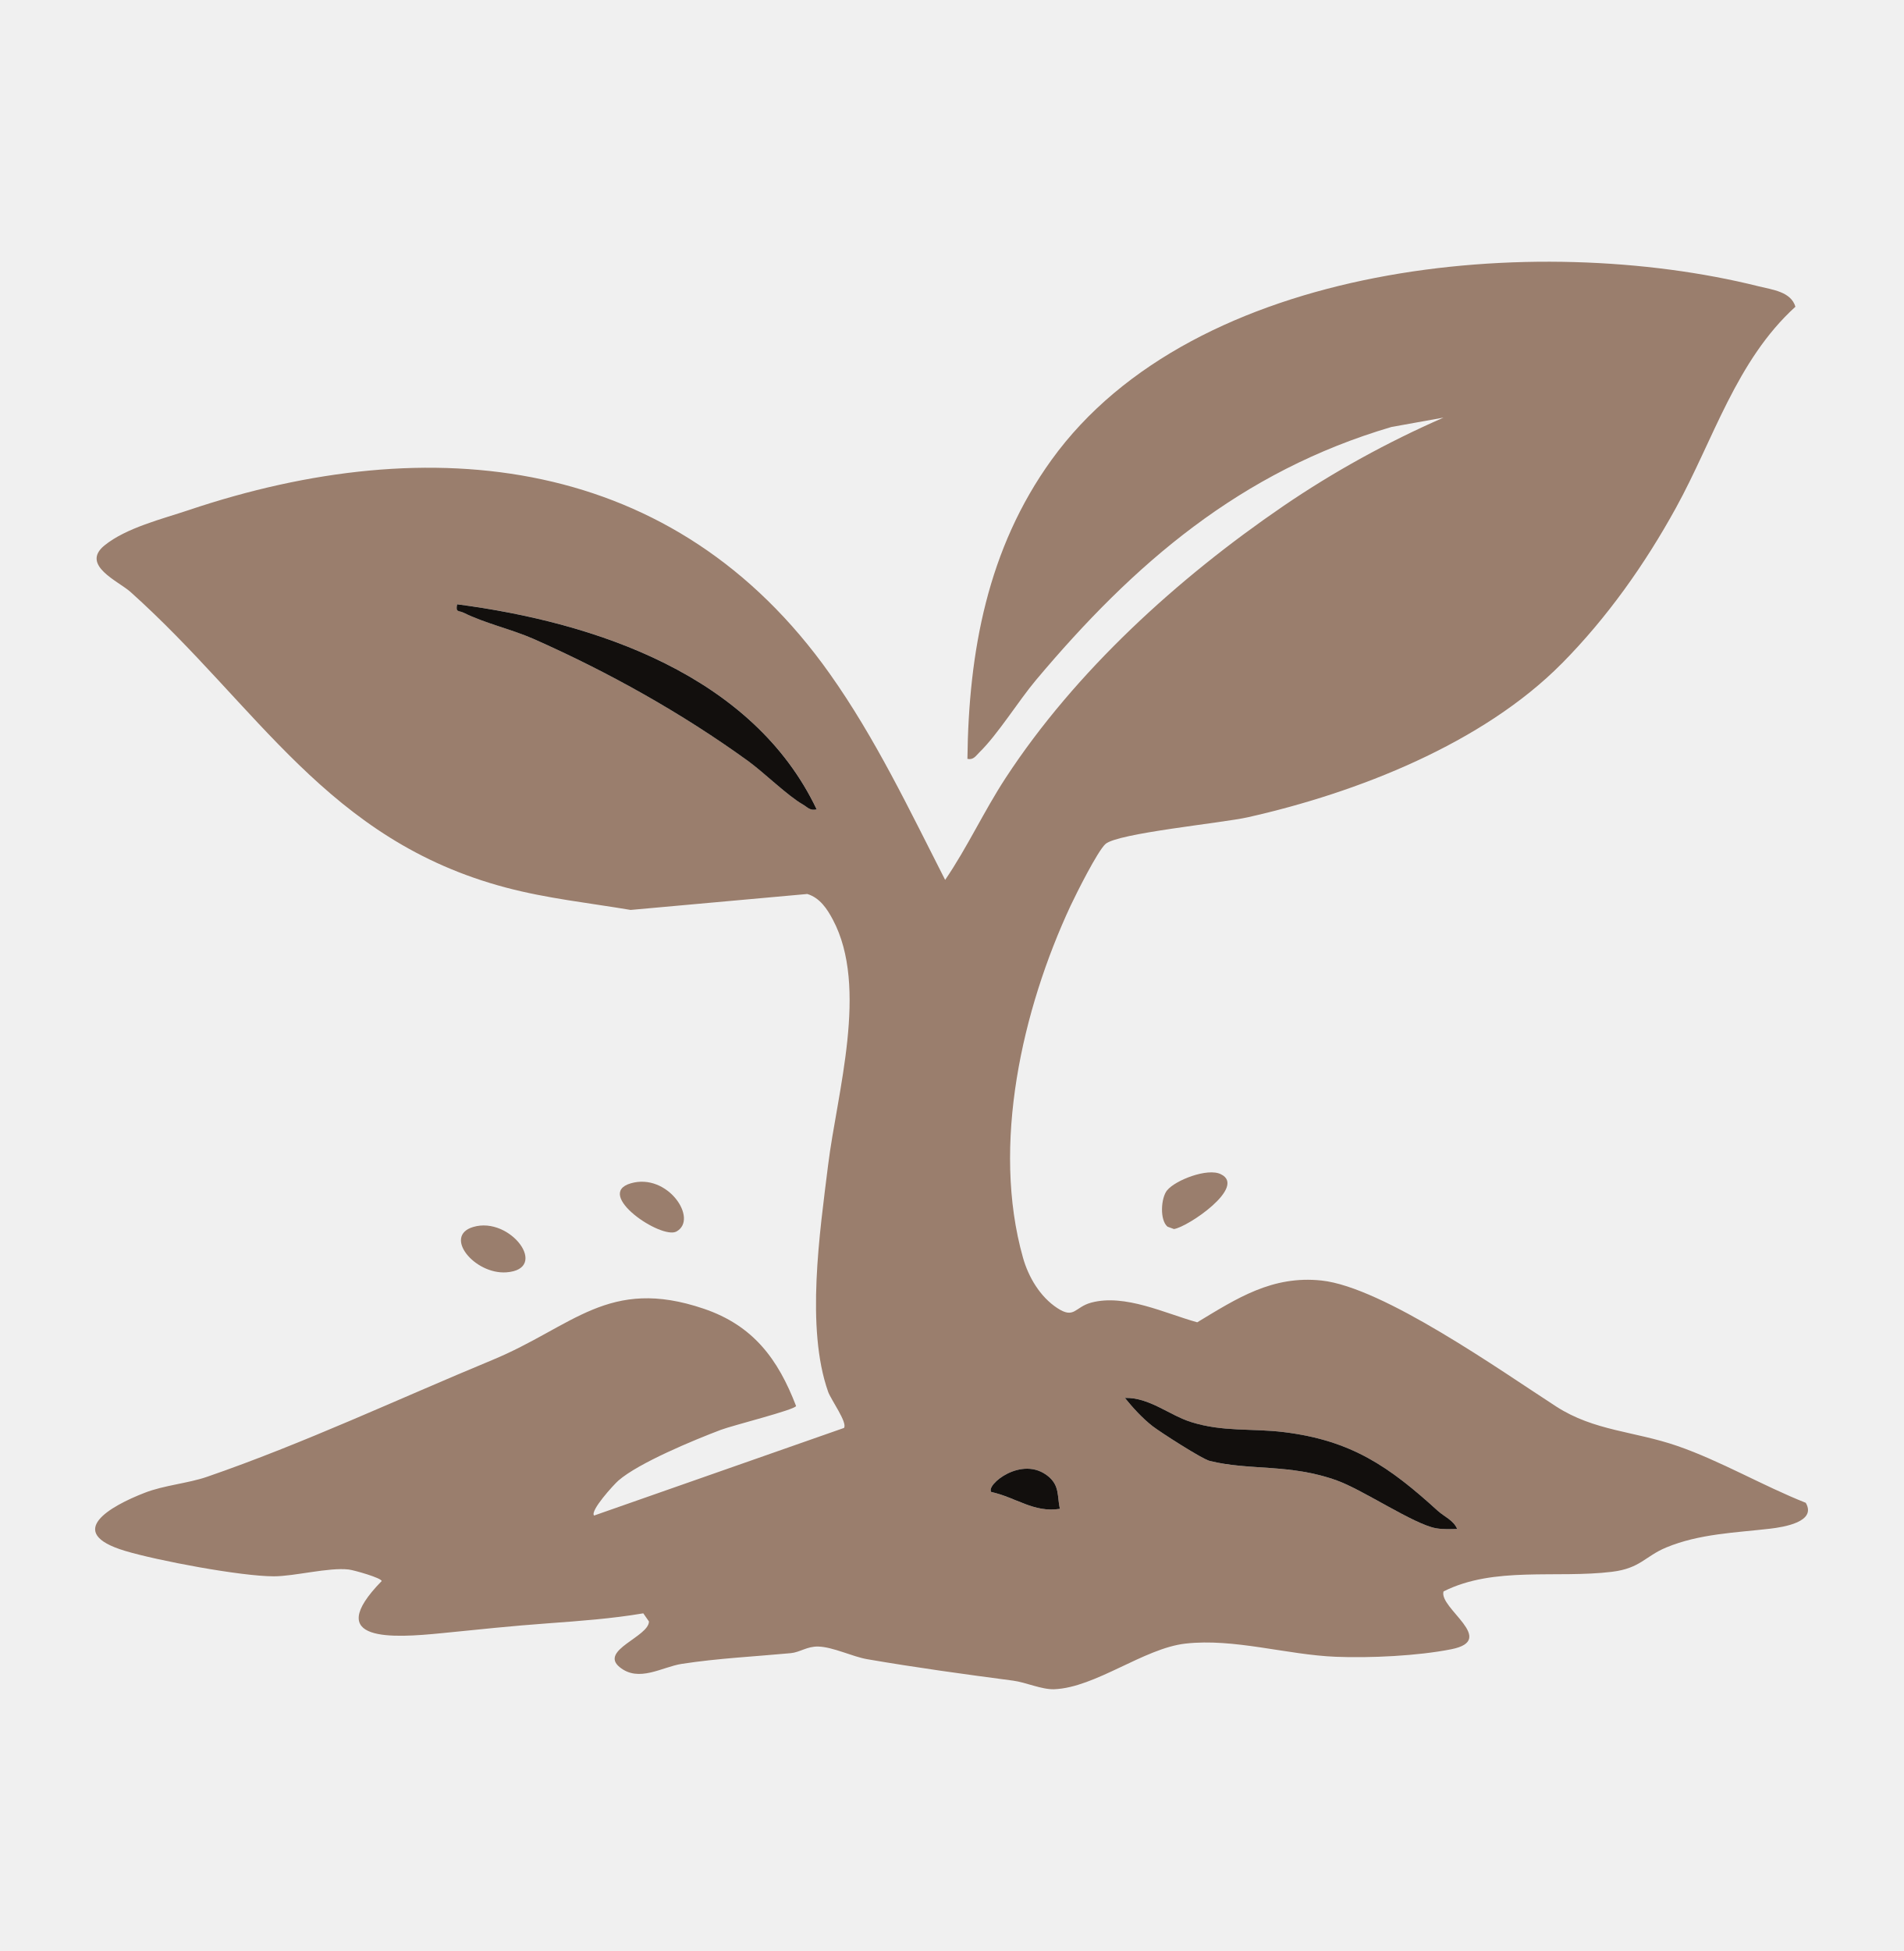
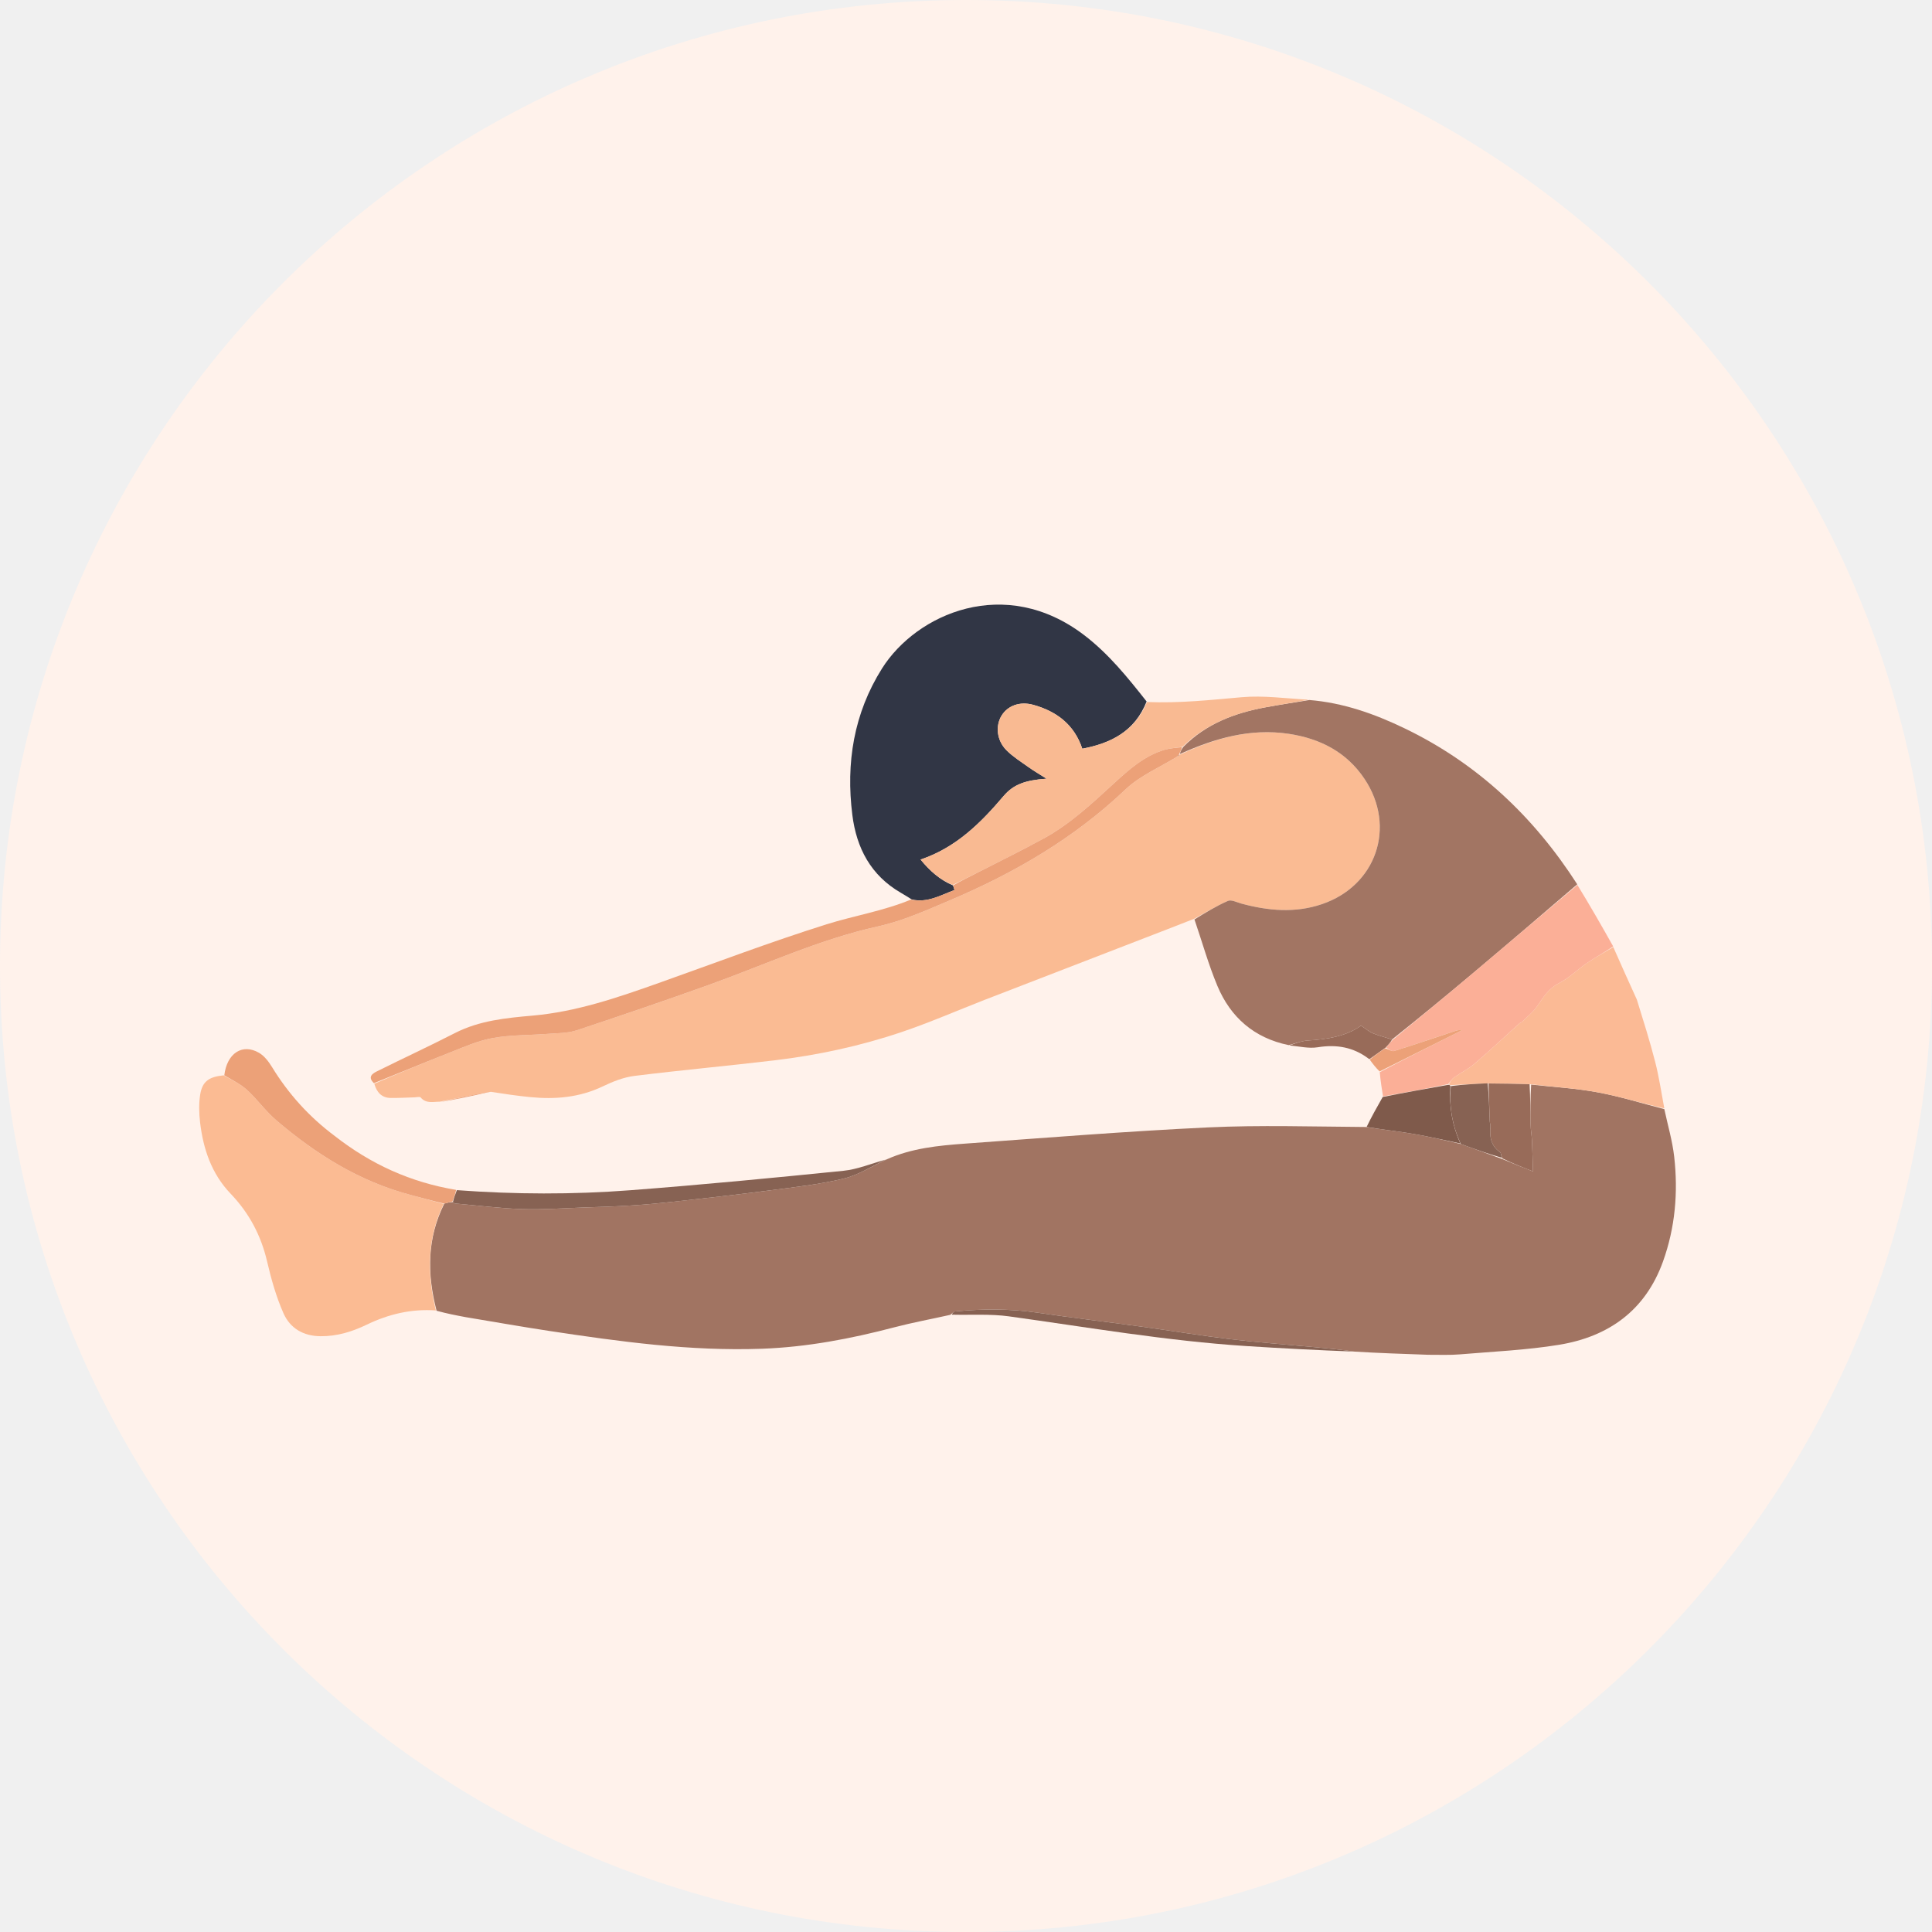
- <svg xmlns="http://www.w3.org/2000/svg" width="40" height="41" viewBox="0 0 40 41" fill="none">
-   <path d="M24.529 25.015C24.698 24.803 25.38 24.536 25.658 24.676C26.21 24.939 24.966 25.786 24.673 25.828L24.538 25.779C24.371 25.64 24.398 25.177 24.528 25.015H24.529Z" fill="#9A7E6D" />
-   <path d="M9.944 25.785C10.728 25.55 11.559 26.673 10.641 26.738C9.971 26.784 9.31 25.975 9.944 25.785Z" fill="#9A7E6D" />
-   <path d="M13.255 24.868C14.033 24.639 14.685 25.622 14.217 25.88C13.9 26.053 12.482 25.095 13.255 24.868Z" fill="#9A7E6D" />
-   <path d="M32.827 13.94C31.167 15.621 28.529 16.658 26.224 17.175C25.682 17.297 23.49 17.508 23.233 17.737C23.066 17.888 22.621 18.777 22.501 19.032C21.481 21.22 20.834 24.068 21.499 26.427C21.614 26.837 21.859 27.252 22.221 27.489C22.583 27.726 22.586 27.467 22.936 27.374C23.645 27.186 24.487 27.601 25.162 27.788C25.995 27.285 26.737 26.8 27.774 26.91C29.066 27.048 31.543 28.806 32.707 29.558C33.504 30.073 34.351 30.076 35.248 30.385C36.153 30.697 37.057 31.227 37.951 31.581C38.187 31.983 37.482 32.092 37.203 32.125C36.476 32.21 35.713 32.231 35.016 32.521C34.571 32.707 34.476 32.958 33.879 33.031C32.717 33.174 31.398 32.909 30.338 33.444C30.238 33.798 31.484 34.464 30.5 34.659C29.796 34.799 28.794 34.846 28.074 34.817C27.048 34.776 25.933 34.424 24.914 34.54C24.04 34.639 23.023 35.465 22.156 35.499C21.892 35.508 21.561 35.354 21.295 35.319C20.279 35.185 19.248 35.044 18.227 34.868C17.916 34.815 17.509 34.61 17.196 34.602C16.962 34.596 16.812 34.723 16.618 34.741C15.859 34.812 15.087 34.849 14.328 34.966C13.911 35.031 13.424 35.365 13.02 35.032C12.595 34.68 13.636 34.396 13.639 34.075L13.52 33.904C12.86 34.016 12.183 34.065 11.516 34.114C10.754 34.169 10.051 34.244 9.282 34.321C8.272 34.421 6.753 34.527 8.021 33.226C8.021 33.161 7.44 32.996 7.329 32.983C6.908 32.934 6.192 33.126 5.754 33.126C5.063 33.126 3.305 32.796 2.623 32.59C1.342 32.203 2.316 31.652 3.038 31.372C3.445 31.212 3.949 31.174 4.351 31.035C6.376 30.337 8.377 29.396 10.345 28.581C12.044 27.878 12.785 26.823 14.789 27.502C15.832 27.855 16.353 28.563 16.731 29.547C16.708 29.627 15.394 29.955 15.15 30.048C14.585 30.262 13.422 30.743 12.997 31.114C12.903 31.195 12.393 31.753 12.486 31.849L17.738 30.008C17.817 29.897 17.461 29.411 17.404 29.246C16.932 27.909 17.229 25.898 17.404 24.485C17.59 22.972 18.262 20.746 17.503 19.325C17.383 19.098 17.23 18.867 16.967 18.787L13.254 19.122C12.373 18.974 11.494 18.881 10.632 18.652C6.873 17.656 5.422 14.84 2.743 12.44C2.491 12.214 1.688 11.877 2.195 11.463C2.652 11.091 3.418 10.904 3.959 10.722C9.071 9.002 14.193 9.573 17.439 14.159C18.4 15.515 19.112 17.018 19.864 18.491C20.332 17.805 20.681 17.043 21.135 16.349C22.602 14.105 24.752 12.151 26.974 10.633C28.029 9.913 29.165 9.289 30.338 8.776L29.243 8.973C26.07 9.908 23.832 11.841 21.774 14.29C21.406 14.728 20.971 15.433 20.585 15.809C20.509 15.883 20.461 15.975 20.332 15.948C20.358 13.695 20.754 11.53 22.1 9.664C25.107 5.495 32.288 4.849 36.962 6.017C37.25 6.089 37.639 6.128 37.734 6.446C36.489 7.577 36.012 9.241 35.222 10.674C34.571 11.857 33.781 12.975 32.827 13.941V13.94ZM17.165 17.008C15.826 14.197 12.53 13.079 9.607 12.698C9.572 12.876 9.64 12.823 9.746 12.877C10.199 13.101 10.751 13.222 11.207 13.424C12.781 14.118 14.333 14.987 15.72 15.989C16.053 16.23 16.548 16.719 16.872 16.904C16.969 16.959 17.022 17.044 17.165 17.007L17.165 17.008ZM30.22 31.752C29.197 30.82 28.406 30.27 26.978 30.095C26.307 30.013 25.702 30.095 25.033 29.884C24.573 29.739 24.159 29.364 23.642 29.377C23.811 29.587 24.011 29.805 24.225 29.971C24.393 30.102 25.268 30.663 25.424 30.701C26.267 30.911 27.115 30.755 28.1 31.113C28.66 31.316 29.709 32.028 30.175 32.115C30.325 32.142 30.475 32.134 30.625 32.131C30.55 31.948 30.354 31.872 30.221 31.752H30.22ZM22.033 31.027C21.48 30.569 20.705 31.212 20.835 31.355C21.331 31.458 21.728 31.797 22.275 31.708C22.216 31.438 22.273 31.225 22.033 31.027Z" fill="#9A7E6D" />
-   <path d="M17.165 17.008C17.022 17.045 16.968 16.959 16.872 16.905C16.547 16.719 16.053 16.231 15.719 15.99C14.333 14.987 12.78 14.119 11.207 13.424C10.75 13.223 10.2 13.102 9.745 12.877C9.64 12.825 9.571 12.877 9.607 12.699C12.53 13.08 15.825 14.197 17.164 17.009L17.165 17.008Z" fill="#120F0D" />
-   <path d="M30.221 31.752C30.354 31.873 30.55 31.948 30.625 32.131C30.475 32.134 30.324 32.142 30.175 32.115C29.708 32.028 28.659 31.316 28.1 31.113C27.115 30.755 26.267 30.91 25.424 30.701C25.267 30.663 24.394 30.102 24.224 29.971C24.011 29.805 23.811 29.587 23.642 29.377C24.157 29.364 24.572 29.739 25.033 29.884C25.702 30.095 26.307 30.013 26.978 30.095C28.406 30.27 29.196 30.82 30.22 31.752H30.221Z" fill="#120F0D" />
-   <path d="M22.033 31.027C22.272 31.225 22.216 31.438 22.275 31.708C21.729 31.797 21.331 31.458 20.835 31.355C20.705 31.212 21.48 30.569 22.033 31.027Z" fill="#120F0D" />
+ <svg xmlns="http://www.w3.org/2000/svg" width="64" height="64" viewBox="0 0 64 64" fill="none">
+   <g clip-path="url(#clip0_946_17483)">
+     <rect width="64" height="64" rx="32" fill="#FFF2EB" />
+     <path d="M29.372 38.406C30.194 38.037 31.075 37.949 31.956 37.885C34.641 37.691 37.326 37.475 40.014 37.347C41.737 37.265 43.467 37.321 45.24 37.333C45.805 37.421 46.325 37.477 46.839 37.565C47.354 37.653 47.864 37.773 48.389 37.896C48.852 38.067 49.301 38.222 49.764 38.394C50.126 38.548 50.474 38.684 50.782 38.804C50.771 38.445 50.764 38.117 50.749 37.788C50.741 37.614 50.708 37.44 50.704 37.265C50.694 36.82 50.695 36.375 50.721 35.929C51.479 36.01 52.217 36.052 52.937 36.187C53.678 36.325 54.402 36.553 55.133 36.742C55.245 37.267 55.4 37.787 55.46 38.318C55.593 39.497 55.494 40.662 55.089 41.789C54.505 43.412 53.287 44.279 51.646 44.548C50.563 44.725 49.459 44.772 48.363 44.865C48.033 44.893 47.698 44.878 47.316 44.879C46.468 44.849 45.671 44.823 44.865 44.773C44.421 44.708 43.984 44.666 43.546 44.626C42.62 44.539 41.692 44.473 40.769 44.363C39.765 44.243 38.766 44.077 37.764 43.94C36.639 43.786 35.511 43.653 34.388 43.487C33.469 43.352 32.552 43.353 31.632 43.444C31.586 43.448 31.546 43.512 31.478 43.556C30.845 43.698 30.231 43.81 29.629 43.968C28.188 44.347 26.731 44.625 25.24 44.679C22.871 44.765 20.534 44.443 18.201 44.09C17.278 43.95 16.358 43.787 15.437 43.634C15.12 43.575 14.804 43.515 14.462 43.42C14.142 42.189 14.146 41.015 14.718 39.872C14.82 39.841 14.903 39.821 15.004 39.821C15.039 39.849 15.057 39.865 15.076 39.867C15.818 39.932 16.558 40.028 17.301 40.053C17.984 40.075 18.67 40.023 19.355 39.999C19.873 39.982 20.391 39.966 20.909 39.933C21.383 39.903 21.857 39.859 22.33 39.806C23.387 39.688 24.445 39.572 25.5 39.433C26.319 39.326 27.145 39.236 27.945 39.043C28.443 38.923 28.898 38.624 29.372 38.406Z" fill="#A17462" />
+     <path d="M14.699 39.882C14.145 41.015 14.141 42.188 14.439 43.41C13.632 43.353 12.88 43.528 12.149 43.881C11.673 44.111 11.168 44.269 10.62 44.264C10.043 44.26 9.61 43.997 9.392 43.507C9.15 42.962 8.985 42.375 8.849 41.792C8.648 40.926 8.252 40.182 7.64 39.543C7.008 38.883 6.732 38.064 6.628 37.18C6.592 36.876 6.584 36.557 6.632 36.256C6.702 35.828 6.916 35.67 7.406 35.622C7.702 35.783 7.974 35.915 8.188 36.111C8.528 36.424 8.802 36.813 9.153 37.112C10.459 38.227 11.89 39.127 13.571 39.574C13.947 39.675 14.323 39.779 14.699 39.882Z" fill="#FBBB93" />
+     <path d="M55.132 36.715C54.402 36.553 53.678 36.325 52.937 36.187C52.217 36.052 51.479 36.01 50.698 35.916C50.201 35.9 49.756 35.895 49.282 35.887C48.855 35.905 48.458 35.928 48.046 35.946C48.02 35.938 48.01 35.935 48.001 35.908C48.055 35.819 48.098 35.74 48.165 35.693C48.39 35.535 48.643 35.412 48.85 35.235C49.354 34.802 49.839 34.346 50.333 33.901C50.355 33.88 50.393 33.876 50.414 33.855C50.585 33.685 50.783 33.533 50.917 33.337C51.123 33.038 51.298 32.743 51.652 32.564C51.986 32.395 52.261 32.111 52.576 31.898C52.855 31.709 53.153 31.547 53.442 31.373C53.697 31.948 53.952 32.523 54.223 33.113C54.438 33.809 54.654 34.488 54.83 35.176C54.958 35.673 55.033 36.184 55.132 36.715Z" fill="#FBBA95" />
+     <path d="M14.718 39.872C14.323 39.78 13.948 39.675 13.571 39.575C11.89 39.127 10.459 38.227 9.154 37.113C8.802 36.813 8.529 36.424 8.188 36.111C7.975 35.915 7.702 35.784 7.43 35.622C7.517 34.889 8.03 34.554 8.583 34.877C8.76 34.981 8.903 35.172 9.014 35.353C9.558 36.24 10.241 36.997 11.088 37.63C12.283 38.565 13.602 39.167 15.109 39.416C15.081 39.564 15.034 39.683 14.987 39.801C14.903 39.821 14.82 39.841 14.718 39.872Z" fill="#ECA178" />
+     <path d="M14.566 36.495C14.347 36.494 14.114 36.568 13.934 36.354C13.906 36.321 13.803 36.349 13.735 36.351C13.468 36.358 13.202 36.375 12.936 36.371C12.641 36.366 12.479 36.182 12.399 35.9C13.237 35.542 14.059 35.197 14.889 34.872C15.359 34.688 15.832 34.475 16.323 34.387C16.92 34.279 17.539 34.295 18.147 34.247C18.466 34.223 18.8 34.23 19.098 34.131C20.574 33.644 22.047 33.142 23.51 32.616C25.361 31.951 27.149 31.116 29.088 30.688C29.899 30.509 30.679 30.159 31.45 29.832C33.594 28.924 35.581 27.771 37.286 26.149C37.769 25.69 38.429 25.416 39.021 25.051C39.048 25.032 39.059 25.017 39.064 24.999C39.062 24.999 39.062 25.002 39.085 24.999C40.241 24.457 41.411 24.118 42.687 24.308C43.734 24.465 44.611 24.916 45.205 25.808C46.259 27.393 45.588 29.342 43.788 29.952C42.901 30.253 42.009 30.172 41.121 29.932C40.973 29.892 40.791 29.794 40.678 29.843C40.292 30.012 39.93 30.234 39.559 30.436C39.3 30.537 39.041 30.64 38.781 30.74C36.728 31.534 34.674 32.325 32.622 33.12C31.703 33.477 30.798 33.874 29.865 34.189C28.497 34.651 27.085 34.955 25.65 35.126C24.107 35.31 22.558 35.449 21.016 35.641C20.657 35.685 20.297 35.83 19.967 35.988C19.198 36.356 18.395 36.425 17.566 36.343C17.144 36.302 16.724 36.24 16.258 36.168C15.665 36.265 15.116 36.38 14.566 36.495Z" fill="#FABB93" />
+     <path d="M39.568 30.457C39.93 30.234 40.292 30.012 40.678 29.843C40.791 29.794 40.974 29.892 41.122 29.932C42.009 30.172 42.902 30.253 43.788 29.952C45.589 29.342 46.26 27.393 45.205 25.808C44.612 24.916 43.734 24.465 42.688 24.308C41.412 24.118 40.241 24.457 39.085 24.979C39.102 24.89 39.143 24.819 39.202 24.738C39.954 23.979 40.882 23.626 41.886 23.437C42.38 23.344 42.879 23.271 43.376 23.189C44.492 23.279 45.528 23.645 46.526 24.126C48.934 25.285 50.805 27.047 52.248 29.294C51.07 30.308 49.911 31.298 48.745 32.279C47.881 33.006 47.007 33.722 46.115 34.433C45.886 34.36 45.676 34.309 45.476 34.228C45.358 34.181 45.257 34.088 45.087 33.974C44.619 34.318 43.989 34.429 43.332 34.468C43.116 34.481 42.903 34.568 42.689 34.621C41.551 34.387 40.765 33.706 40.326 32.655C40.031 31.949 39.824 31.206 39.568 30.457Z" fill="#A27563" />
+     <path d="M30.203 29.795C30.082 29.72 29.962 29.643 29.838 29.572C28.847 28.998 28.373 28.094 28.235 26.998C28.018 25.273 28.282 23.631 29.218 22.144C30.359 20.334 33.29 19.033 35.918 21.042C36.721 21.656 37.348 22.431 37.983 23.238C37.592 24.227 36.803 24.622 35.852 24.802C35.587 24.005 35.002 23.563 34.229 23.349C33.781 23.225 33.382 23.378 33.181 23.702C32.97 24.042 33.015 24.525 33.34 24.852C33.557 25.07 33.826 25.237 34.079 25.418C34.25 25.54 34.433 25.645 34.668 25.795C33.959 25.846 33.572 25.985 33.243 26.372C32.484 27.266 31.668 28.079 30.495 28.474C30.807 28.854 31.135 29.144 31.571 29.332C31.594 29.396 31.62 29.483 31.615 29.485C31.159 29.655 30.723 29.918 30.203 29.795Z" fill="#313645" />
+     <path d="M31.558 29.315C31.135 29.144 30.807 28.854 30.495 28.474C31.668 28.079 32.484 27.266 33.243 26.372C33.572 25.985 33.959 25.846 34.668 25.795C34.433 25.646 34.25 25.54 34.079 25.418C33.826 25.237 33.557 25.07 33.34 24.852C33.015 24.525 32.97 24.042 33.181 23.702C33.382 23.378 33.781 23.225 34.229 23.349C35.002 23.563 35.587 24.005 35.852 24.802C36.803 24.622 37.592 24.227 37.995 23.255C39.055 23.3 40.092 23.188 41.134 23.096C41.858 23.032 42.597 23.138 43.353 23.179C42.879 23.271 42.38 23.344 41.886 23.437C40.882 23.626 39.954 23.979 39.174 24.738C38.947 24.777 38.759 24.785 38.584 24.836C37.915 25.032 37.407 25.487 36.91 25.941C36.175 26.614 35.449 27.299 34.568 27.779C33.858 28.165 33.133 28.523 32.413 28.89C32.13 29.035 31.843 29.174 31.558 29.315Z" fill="#F9BA92" />
+     <path d="M46.138 34.443C47.007 33.722 47.881 33.006 48.745 32.279C49.911 31.298 51.069 30.308 52.253 29.315C52.662 29.982 53.049 30.655 53.439 31.351C53.153 31.547 52.855 31.709 52.576 31.898C52.261 32.111 51.987 32.394 51.652 32.563C51.298 32.743 51.123 33.038 50.917 33.337C50.783 33.533 50.585 33.685 50.414 33.855C50.393 33.876 50.355 33.88 50.333 33.9C49.839 34.346 49.355 34.802 48.85 35.234C48.643 35.412 48.39 35.535 48.165 35.693C48.098 35.739 48.055 35.819 47.974 35.912C47.236 36.068 46.525 36.194 45.814 36.32C45.773 36.064 45.732 35.808 45.706 35.517C46.621 35.033 47.52 34.584 48.419 34.134C48.325 34.108 48.254 34.135 48.181 34.159C47.516 34.381 46.852 34.608 46.182 34.816C46.107 34.839 45.998 34.755 45.913 34.703C45.994 34.604 46.066 34.523 46.138 34.443Z" fill="#FBAF97" />
+     <path d="M31.57 29.332C31.843 29.174 32.129 29.035 32.413 28.89C33.132 28.523 33.858 28.165 34.567 27.779C35.449 27.299 36.175 26.614 36.91 25.941C37.406 25.487 37.914 25.032 38.583 24.836C38.759 24.785 38.947 24.777 39.156 24.748C39.142 24.819 39.102 24.89 39.062 24.981C39.062 25.002 39.062 24.999 39.05 25.004C39.021 25.021 39.011 25.037 39.008 25.057C38.429 25.416 37.769 25.69 37.286 26.149C35.581 27.771 33.594 28.924 31.45 29.832C30.679 30.159 29.899 30.509 29.088 30.688C27.149 31.116 25.361 31.951 23.51 32.616C22.046 33.142 20.574 33.644 19.098 34.132C18.8 34.23 18.466 34.223 18.147 34.248C17.538 34.295 16.92 34.279 16.323 34.387C15.831 34.475 15.359 34.688 14.889 34.872C14.059 35.197 13.237 35.542 12.386 35.881C12.168 35.672 12.336 35.563 12.495 35.485C13.351 35.059 14.22 34.657 15.071 34.221C15.881 33.806 16.764 33.721 17.639 33.644C19.098 33.516 20.459 33.046 21.821 32.563C23.671 31.906 25.509 31.207 27.381 30.619C28.297 30.331 29.259 30.18 30.178 29.799C30.722 29.918 31.159 29.655 31.614 29.485C31.62 29.483 31.594 29.396 31.57 29.332Z" fill="#ECA178" />
+     <path d="M15.003 39.821C15.034 39.683 15.081 39.564 15.134 39.425C17.053 39.567 18.97 39.574 20.881 39.428C23.236 39.248 25.588 39.022 27.939 38.784C28.408 38.736 28.862 38.544 29.347 38.412C28.898 38.624 28.443 38.923 27.945 39.043C27.145 39.236 26.318 39.326 25.5 39.433C24.445 39.572 23.387 39.688 22.33 39.807C21.857 39.859 21.383 39.903 20.908 39.933C20.391 39.966 19.873 39.982 19.354 39.999C18.67 40.023 17.984 40.075 17.301 40.053C16.558 40.028 15.818 39.932 15.076 39.867C15.057 39.865 15.039 39.849 15.003 39.821Z" fill="#876253" />
+     <path d="M45.804 36.339C46.525 36.194 47.236 36.068 47.973 35.937C48.01 35.934 48.02 35.938 48.046 35.974C47.998 36.659 48.11 37.281 48.375 37.879C47.863 37.773 47.354 37.653 46.839 37.565C46.325 37.477 45.805 37.421 45.27 37.333C45.432 36.996 45.613 36.677 45.804 36.339Z" fill="#7F5A4B" />
+     <path d="M46.115 34.434C46.066 34.524 45.994 34.604 45.894 34.709C45.701 34.849 45.535 34.966 45.37 35.082C45.361 35.079 45.349 35.079 45.341 35.073C44.835 34.688 44.277 34.591 43.651 34.692C43.356 34.74 43.04 34.662 42.711 34.631C42.903 34.568 43.115 34.481 43.332 34.468C43.988 34.429 44.618 34.318 45.087 33.974C45.257 34.088 45.357 34.181 45.476 34.228C45.675 34.309 45.886 34.36 46.115 34.434Z" fill="#986B59" />
+     <path d="M45.375 35.102C45.535 34.966 45.701 34.849 45.885 34.727C45.998 34.755 46.106 34.839 46.182 34.816C46.852 34.608 47.516 34.381 48.181 34.16C48.254 34.136 48.325 34.108 48.419 34.134C47.52 34.584 46.621 35.033 45.702 35.493C45.581 35.376 45.48 35.249 45.375 35.102Z" fill="#ECA178" />
+     <path d="M14.584 36.507C15.116 36.38 15.665 36.265 16.23 36.166C15.698 36.295 15.149 36.407 14.584 36.507Z" fill="#ECA178" />
+     <path d="M49.31 35.891C49.756 35.895 50.202 35.9 50.669 35.917C50.695 36.375 50.694 36.82 50.704 37.265C50.707 37.44 50.741 37.614 50.749 37.788C50.764 38.117 50.771 38.445 50.782 38.804C50.474 38.684 50.126 38.548 49.764 38.371C49.729 38.273 49.726 38.192 49.686 38.164C49.384 37.952 49.342 37.652 49.373 37.319C49.378 37.26 49.351 37.198 49.349 37.137C49.335 36.722 49.323 36.306 49.31 35.891Z" fill="#986B59" />
+     <path d="M44.865 44.773C43.675 44.728 42.478 44.667 41.282 44.59C38.642 44.419 36.038 43.968 33.422 43.606C32.81 43.521 32.179 43.566 31.53 43.55C31.545 43.512 31.585 43.448 31.631 43.444C32.551 43.353 33.469 43.352 34.388 43.487C35.511 43.653 36.639 43.786 37.764 43.94C38.766 44.077 39.764 44.243 40.769 44.363C41.692 44.473 42.62 44.539 43.546 44.626C43.983 44.666 44.421 44.709 44.865 44.773Z" fill="#876253" />
+     <path d="M49.281 35.886C49.323 36.306 49.334 36.721 49.349 37.137C49.351 37.198 49.378 37.259 49.372 37.319C49.342 37.651 49.384 37.952 49.686 38.164C49.726 38.192 49.729 38.273 49.749 38.353C49.3 38.221 48.851 38.067 48.388 37.895C48.11 37.281 47.997 36.658 48.061 35.978C48.458 35.927 48.855 35.905 49.281 35.886Z" fill="#876253" />
+     <path d="M39.021 25.051C39.012 25.037 39.022 25.021 39.052 25.004C39.059 25.017 39.048 25.032 39.021 25.051Z" fill="#A27563" />
+   </g>
+   <defs>
+     <clipPath id="clip0_946_17483">
+       <rect width="64" height="64" rx="32" fill="white" />
+     </clipPath>
+   </defs>
</svg>
